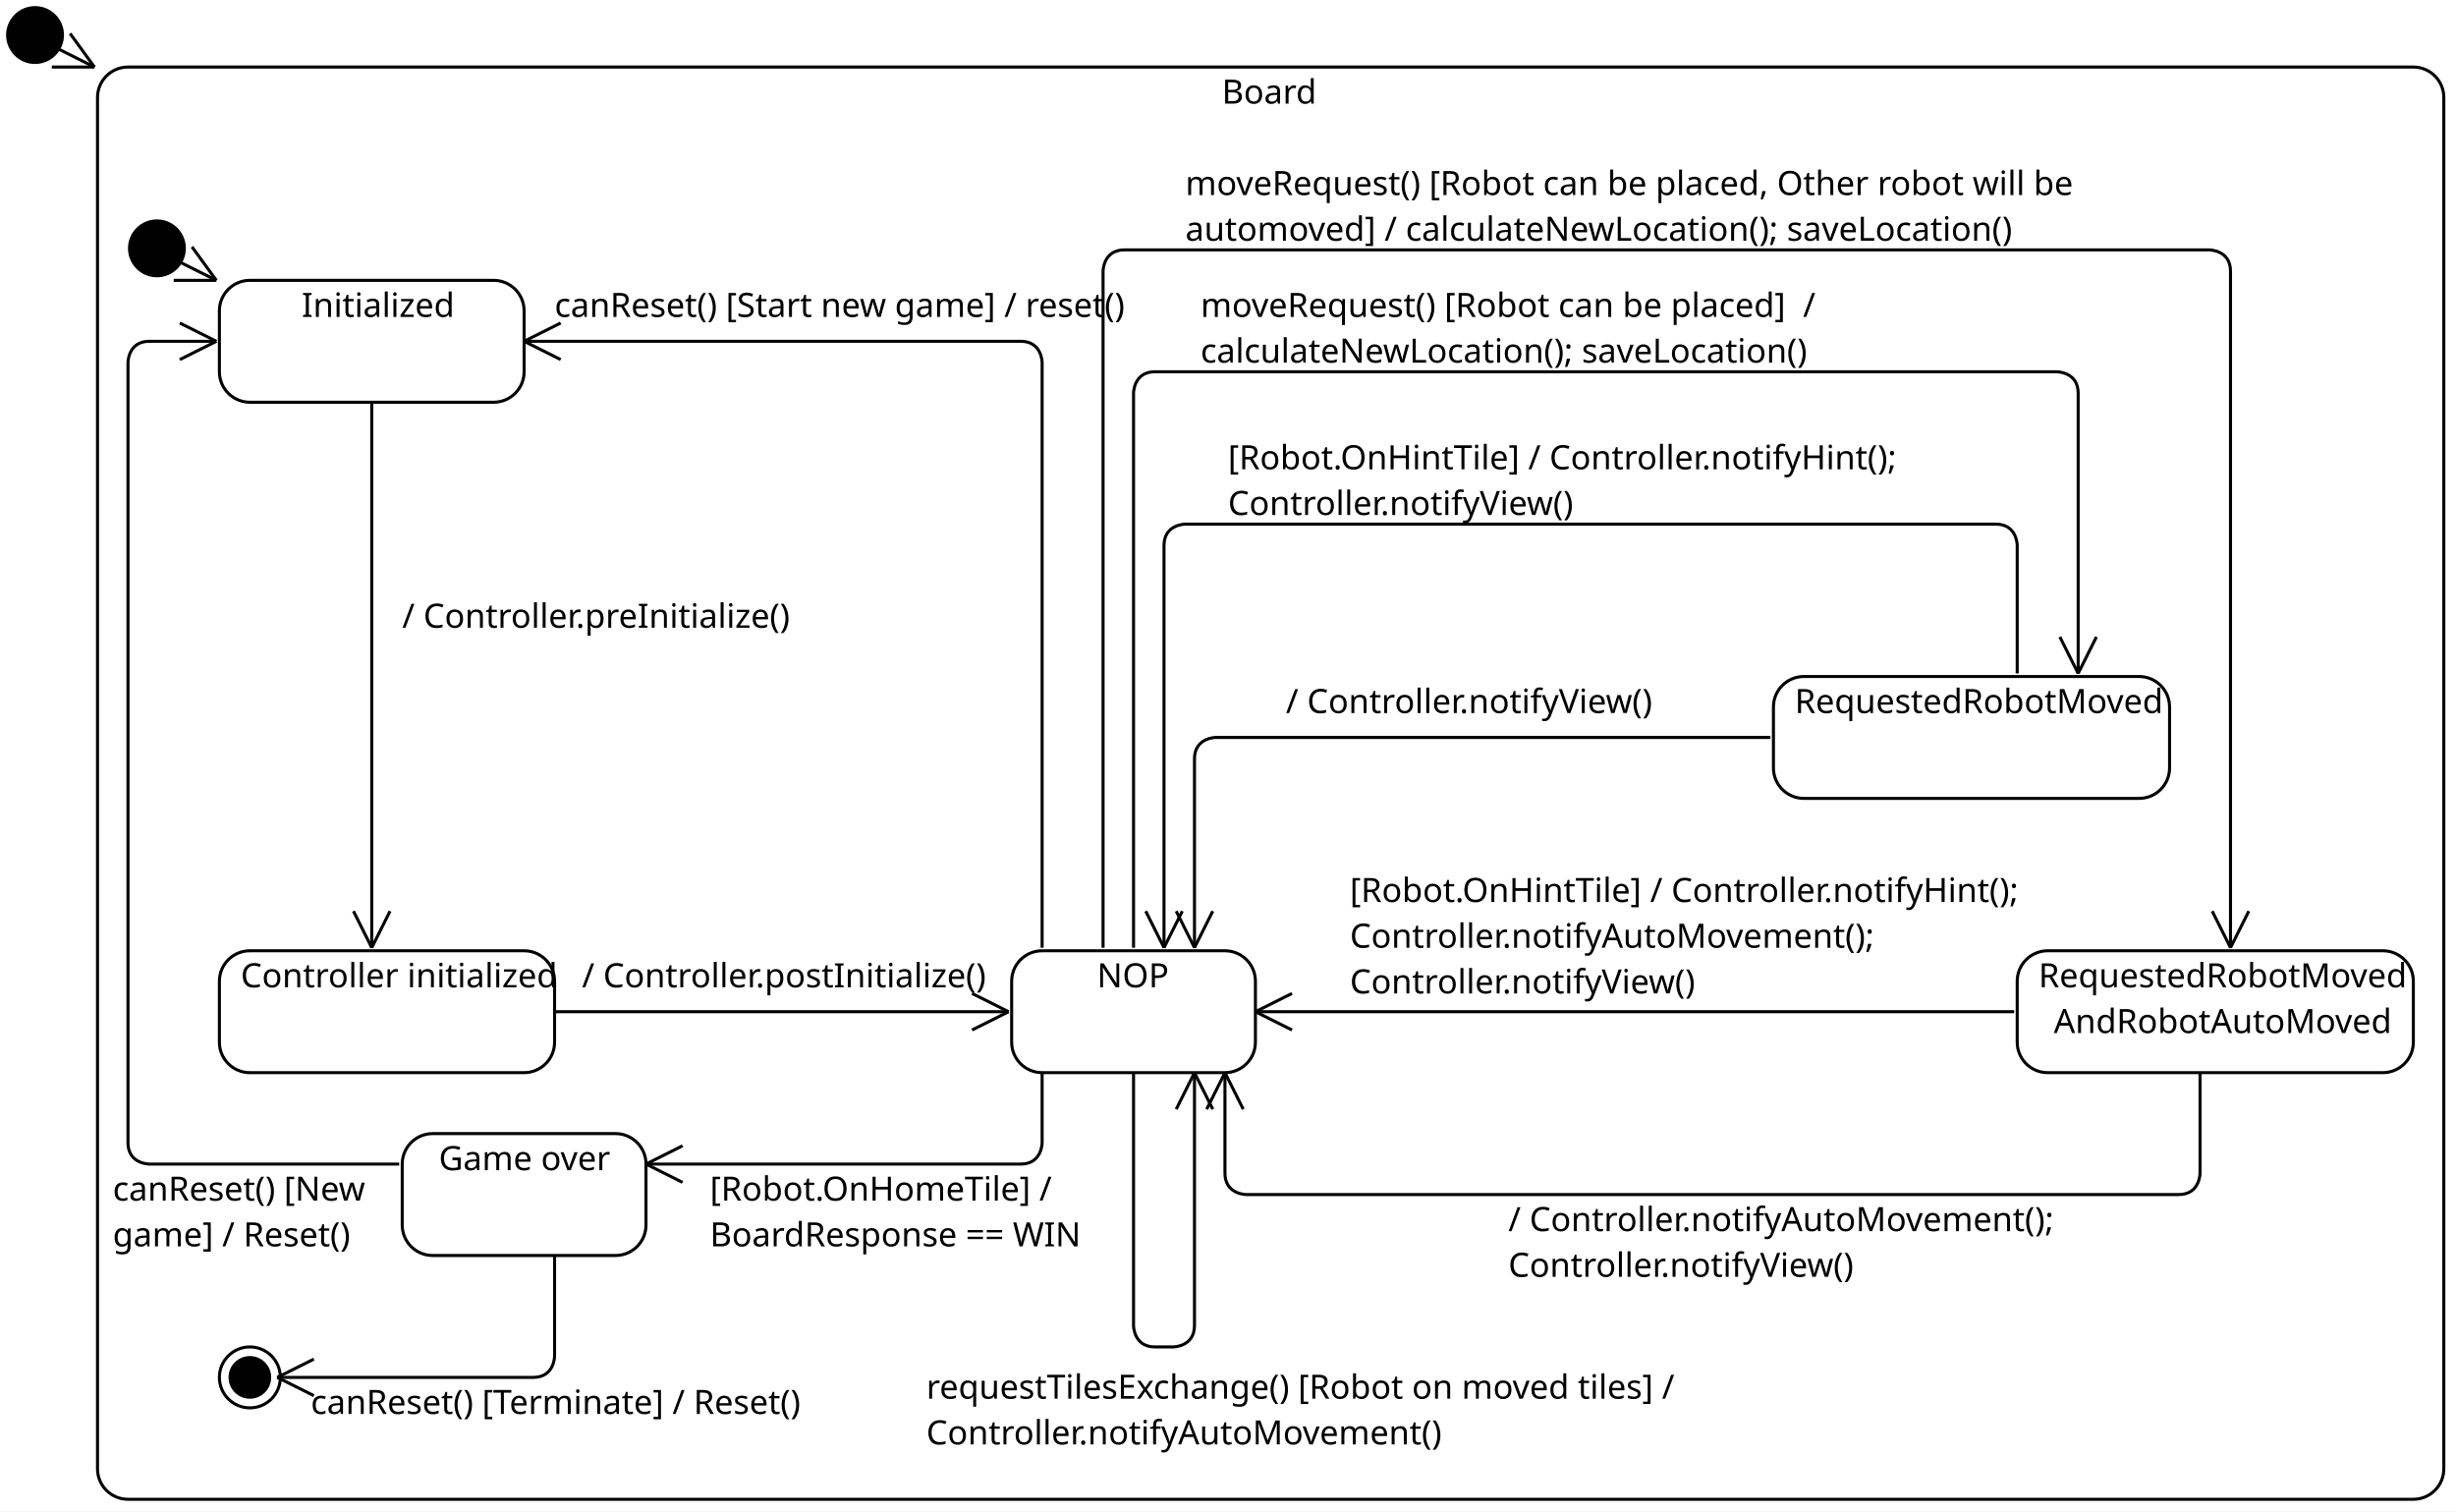
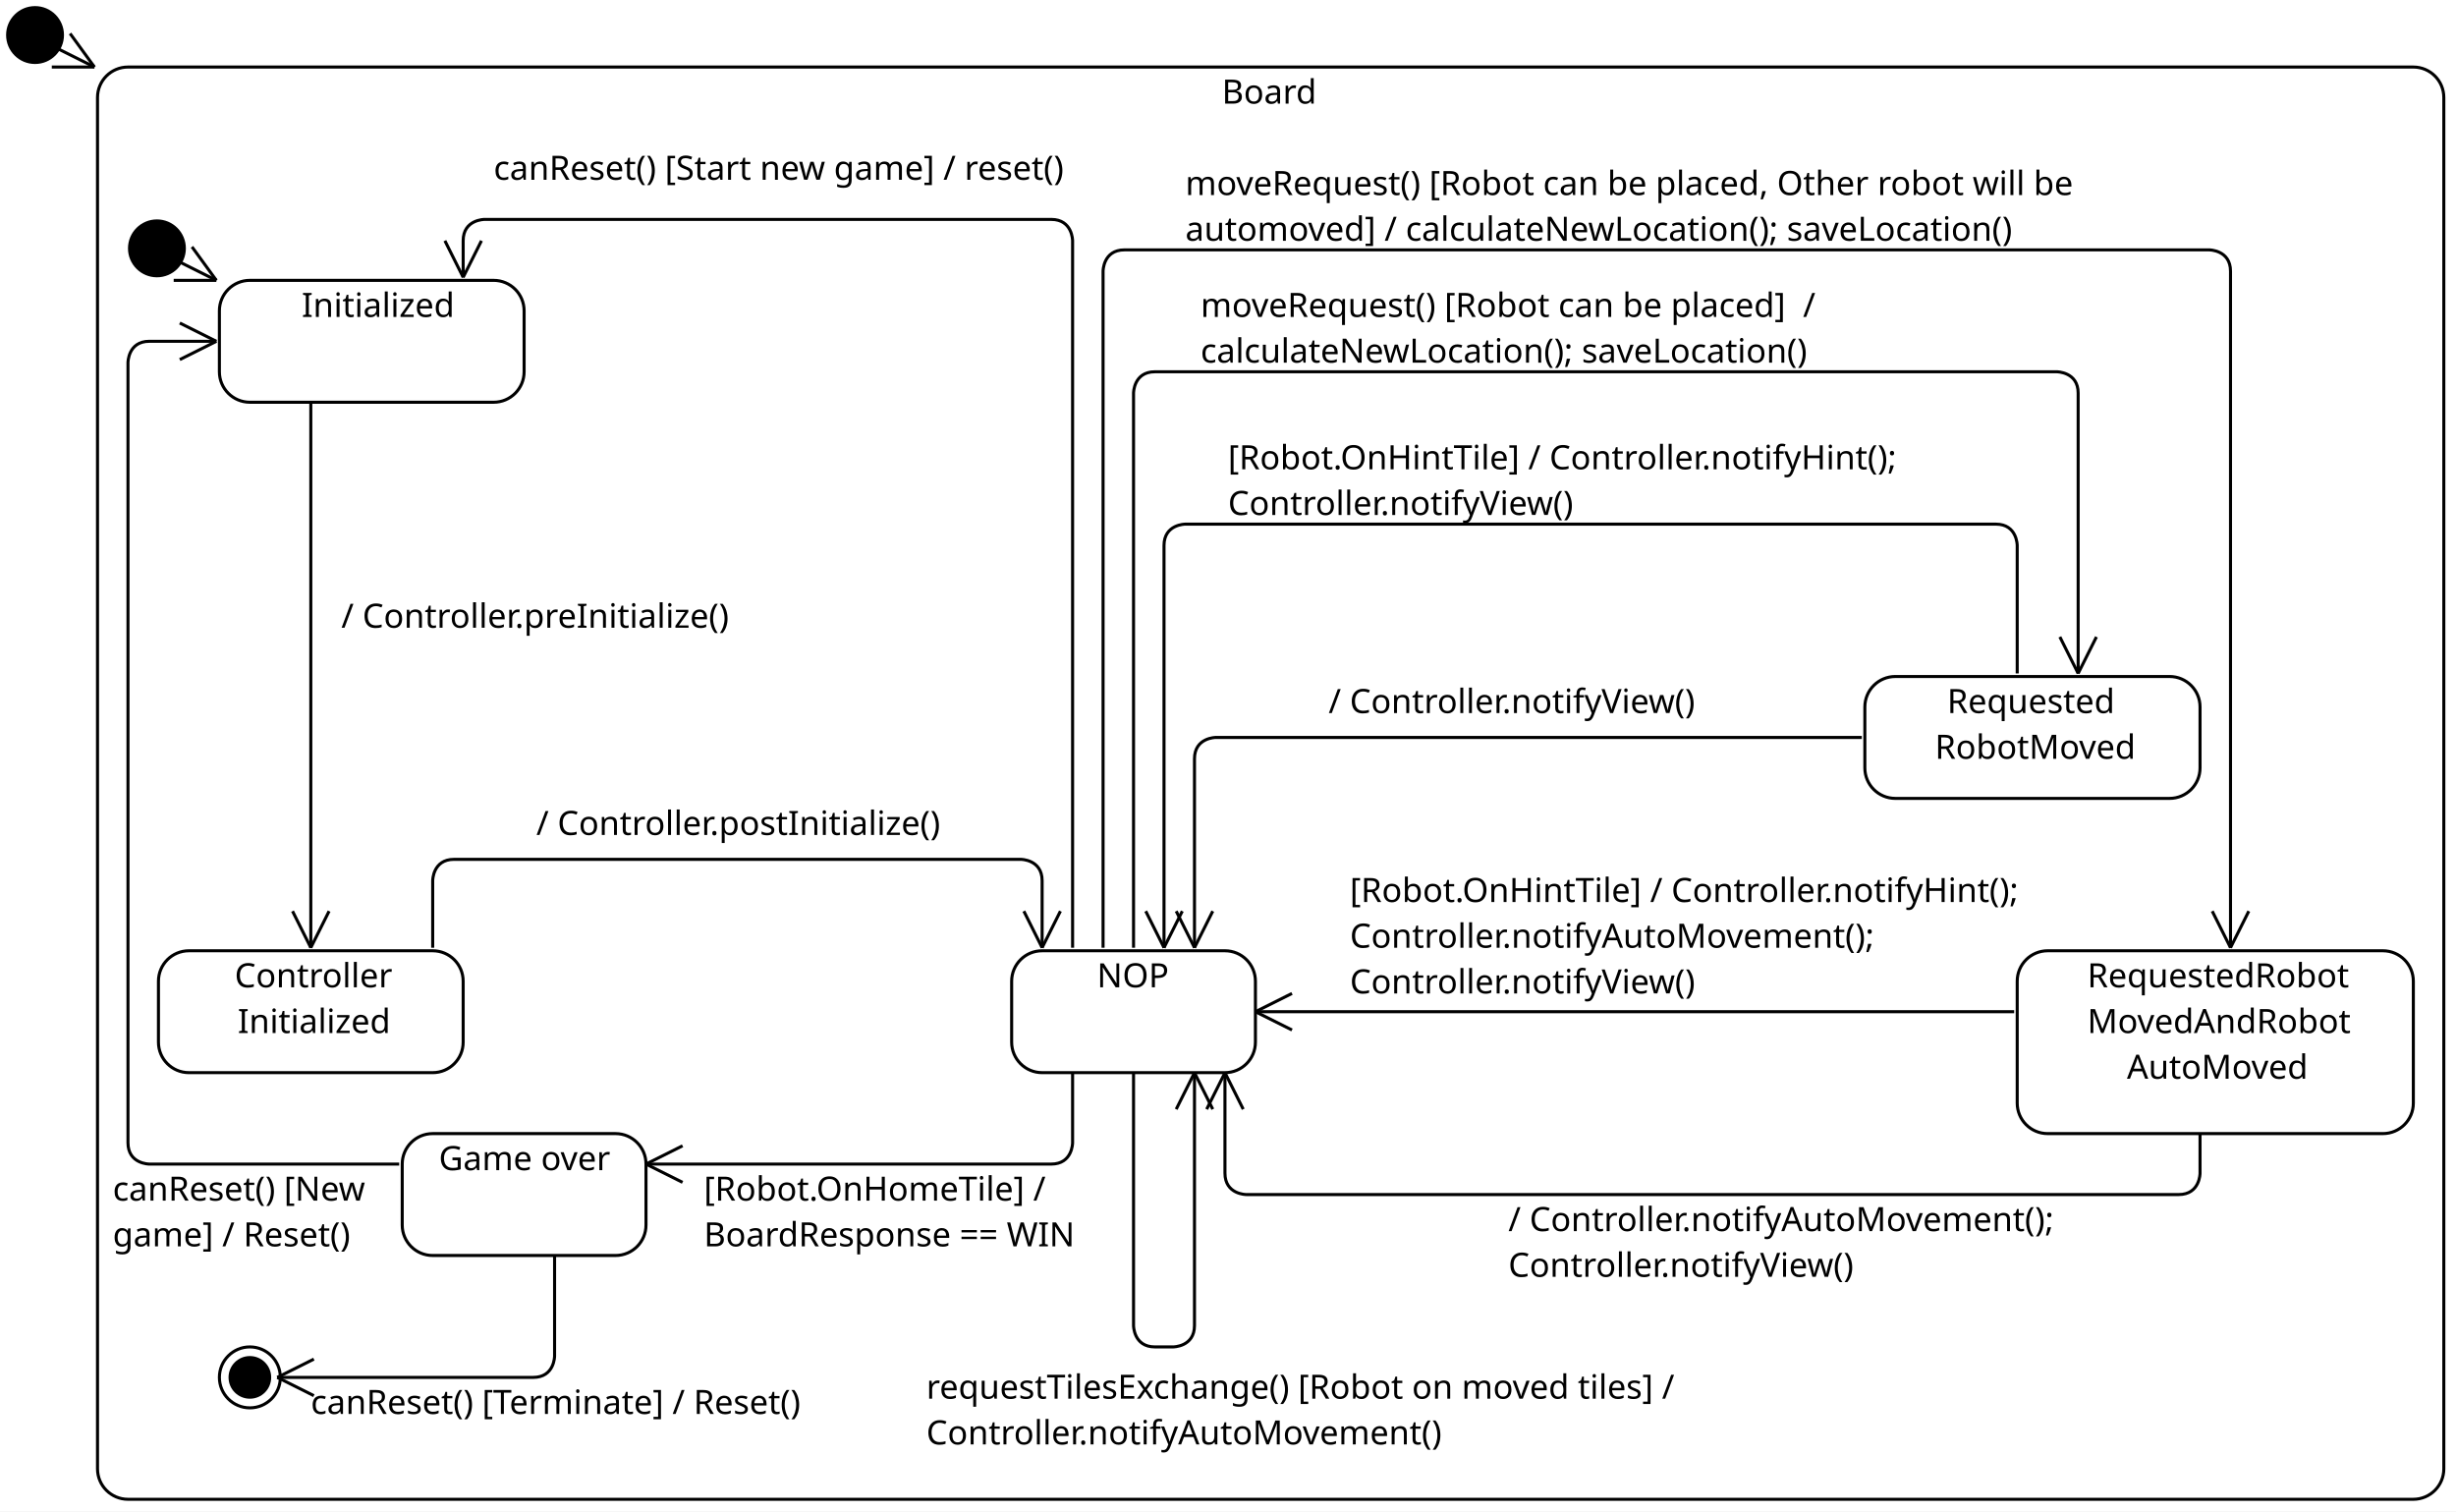
<svg xmlns="http://www.w3.org/2000/svg" fill-opacity="0" color-rendering="auto" color-interpolation="auto" stroke="rgb(0,0,0)" text-rendering="auto" stroke-linecap="square" width="806" stroke-miterlimit="10" stroke-opacity="0" shape-rendering="auto" fill="rgb(0,0,0)" stroke-dasharray="none" font-weight="normal" stroke-width="1" height="496" font-family="'Dialog'" font-style="normal" stroke-linejoin="miter" font-size="12" stroke-dashoffset="0" image-rendering="auto">
  <defs id="genericDefs" />
  <g>
    <defs id="defs1">
      <clipPath clipPathUnits="userSpaceOnUse" id="clipPath1">
        <path d="M-7 -7 L781 -7 L781 481 L-7 481 L-7 -7 Z" />
      </clipPath>
      <clipPath clipPathUnits="userSpaceOnUse" id="clipPath2">
        <path d="M-7 -7 L781 -7 L781 466 L-7 466 L-7 -7 Z" />
      </clipPath>
      <clipPath clipPathUnits="userSpaceOnUse" id="clipPath3">
        <path d="M-7 -7 L111 -7 L111 51 L-7 51 L-7 -7 Z" />
      </clipPath>
      <clipPath clipPathUnits="userSpaceOnUse" id="clipPath4">
        <path d="M-7 -7 L31 -7 L31 31 L-7 31 L-7 -7 Z" />
      </clipPath>
      <clipPath clipPathUnits="userSpaceOnUse" id="clipPath5">
        <path d="M-7 -7 L91 -7 L91 51 L-7 51 L-7 -7 Z" />
      </clipPath>
      <clipPath clipPathUnits="userSpaceOnUse" id="clipPath6">
        <path d="M-7 -7 L121 -7 L121 51 L-7 51 L-7 -7 Z" />
      </clipPath>
      <clipPath clipPathUnits="userSpaceOnUse" id="clipPath7">
-         <path d="M-7 -7 L141 -7 L141 51 L-7 51 L-7 -7 Z" />
+         <path d="M-7 -7 L141 -7 L141 71 L-7 71 L-7 -7 Z" />
      </clipPath>
      <clipPath clipPathUnits="userSpaceOnUse" id="clipPath8">
        <path d="M-80 -15 L160 -15 L160 30 L-80 30 L-80 -15 Z" />
      </clipPath>
      <clipPath clipPathUnits="userSpaceOnUse" id="clipPath9">
-         <path d="M-130 -30 L260 -30 L260 60 L-130 60 L-130 -30 Z" />
+         <path d="M-130 -45 L260 -45 L260 90 L-130 90 L-130 -45 Z" />
      </clipPath>
      <clipPath clipPathUnits="userSpaceOnUse" id="clipPath10">
-         <path d="M-130 -15 L260 -15 L260 30 L-130 30 L-130 -15 Z" />
+         <path d="M-110 -30 L220 -30 L220 60 L-110 60 L-110 -30 Z" />
      </clipPath>
      <clipPath clipPathUnits="userSpaceOnUse" id="clipPath11">
-         <path d="M-110 -15 L220 -15 L220 30 L-110 30 L-110 -15 Z" />
+         <path d="M-100 -30 L200 -30 L200 60 L-100 60 L-100 -30 Z" />
      </clipPath>
      <clipPath clipPathUnits="userSpaceOnUse" id="clipPath12">
        <path d="M-100 -15 L200 -15 L200 30 L-100 30 L-100 -15 Z" />
      </clipPath>
      <clipPath clipPathUnits="userSpaceOnUse" id="clipPath13">
        <path d="M-770 -15 L1540 -15 L1540 30 L-770 30 L-770 -15 Z" />
      </clipPath>
      <clipPath clipPathUnits="userSpaceOnUse" id="clipPath14">
        <path d="M0 0 L124 0 L124 194 L0 194 L0 0 Z" />
      </clipPath>
      <clipPath clipPathUnits="userSpaceOnUse" id="clipPath15">
-         <path d="M0 0 L253 0 L253 104 L0 104 L0 0 Z" />
+         <path d="M0 0 L304 0 L304 133 L0 133 L0 0 Z" />
      </clipPath>
      <clipPath clipPathUnits="userSpaceOnUse" id="clipPath16">
-         <path d="M0 0 L234 0 L234 134 L0 134 L0 0 Z" />
+         <path d="M0 0 L244 0 L244 134 L0 134 L0 0 Z" />
      </clipPath>
      <clipPath clipPathUnits="userSpaceOnUse" id="clipPath17">
        <path d="M0 0 L195 0 L195 144 L0 144 L0 0 Z" />
      </clipPath>
      <clipPath clipPathUnits="userSpaceOnUse" id="clipPath18">
        <path d="M0 0 L116 0 L116 110 L0 110 L0 0 Z" />
      </clipPath>
      <clipPath clipPathUnits="userSpaceOnUse" id="clipPath19">
-         <path d="M0 0 L274 0 L274 303 L0 303 L0 0 Z" />
+         <path d="M0 0 L304 0 L304 343 L0 343 L0 0 Z" />
      </clipPath>
      <clipPath clipPathUnits="userSpaceOnUse" id="clipPath20">
        <path d="M0 0 L193 0 L193 374 L0 374 L0 0 Z" />
      </clipPath>
      <clipPath clipPathUnits="userSpaceOnUse" id="clipPath21">
        <path d="M0 0 L104 0 L104 283 L0 283 L0 0 Z" />
      </clipPath>
      <clipPath clipPathUnits="userSpaceOnUse" id="clipPath22">
        <path d="M0 0 L474 0 L474 333 L0 333 L0 0 Z" />
      </clipPath>
      <clipPath clipPathUnits="userSpaceOnUse" id="clipPath23">
        <path d="M0 0 L353 0 L353 104 L0 104 L0 0 Z" />
      </clipPath>
      <clipPath clipPathUnits="userSpaceOnUse" id="clipPath24">
        <path d="M0 0 L424 0 L424 144 L0 144 L0 0 Z" />
      </clipPath>
      <clipPath clipPathUnits="userSpaceOnUse" id="clipPath25">
        <path d="M0 0 L414 0 L414 293 L0 293 L0 0 Z" />
      </clipPath>
      <clipPath clipPathUnits="userSpaceOnUse" id="clipPath26">
        <path d="M0 0 L384 0 L384 243 L0 243 L0 0 Z" />
      </clipPath>
      <clipPath clipPathUnits="userSpaceOnUse" id="clipPath27">
-         <path d="M0 0 L293 0 L293 173 L0 173 L0 0 Z" />
+         <path d="M0 0 L323 0 L323 173 L0 173 L0 0 Z" />
      </clipPath>
      <clipPath clipPathUnits="userSpaceOnUse" id="clipPath28">
        <path d="M-134 -16 L268 -16 L268 32 L-134 32 L-134 -16 Z" />
      </clipPath>
      <clipPath clipPathUnits="userSpaceOnUse" id="clipPath29">
        <path d="M-230 -50 L460 -50 L460 100 L-230 100 L-230 -50 Z" />
      </clipPath>
      <clipPath clipPathUnits="userSpaceOnUse" id="clipPath30">
        <path d="M-220 -50 L440 -50 L440 100 L-220 100 L-220 -50 Z" />
      </clipPath>
      <clipPath clipPathUnits="userSpaceOnUse" id="clipPath31">
        <path d="M-200 -50 L400 -50 L400 100 L-200 100 L-200 -50 Z" />
      </clipPath>
      <clipPath clipPathUnits="userSpaceOnUse" id="clipPath32">
        <path d="M-270 -50 L540 -50 L540 100 L-270 100 L-270 -50 Z" />
      </clipPath>
      <clipPath clipPathUnits="userSpaceOnUse" id="clipPath33">
        <path d="M-320 -50 L640 -50 L640 100 L-320 100 L-320 -50 Z" />
      </clipPath>
      <clipPath clipPathUnits="userSpaceOnUse" id="clipPath34">
        <path d="M-140 -15 L280 -15 L280 30 L-140 30 L-140 -15 Z" />
      </clipPath>
      <clipPath clipPathUnits="userSpaceOnUse" id="clipPath35">
        <path d="M-120 -50 L240 -50 L240 100 L-120 100 L-120 -50 Z" />
      </clipPath>
      <clipPath clipPathUnits="userSpaceOnUse" id="clipPath36">
        <path d="M-201 -16 L402 -16 L402 32 L-201 32 L-201 -16 Z" />
      </clipPath>
      <clipPath clipPathUnits="userSpaceOnUse" id="clipPath37">
        <path d="M-178 -15 L356 -15 L356 30 L-178 30 L-178 -15 Z" />
      </clipPath>
      <clipPath clipPathUnits="userSpaceOnUse" id="clipPath38">
        <path d="M-140 -50 L280 -50 L280 100 L-140 100 L-140 -50 Z" />
      </clipPath>
      <clipPath clipPathUnits="userSpaceOnUse" id="clipPath39">
        <path d="M-145 -16 L290 -16 L290 32 L-145 32 L-145 -16 Z" />
      </clipPath>
      <clipPath clipPathUnits="userSpaceOnUse" id="clipPath40">
        <path d="M-260 -40 L520 -40 L520 80 L-260 80 L-260 -40 Z" />
      </clipPath>
    </defs>
    <g fill="white" text-rendering="geometricPrecision" fill-opacity="1" stroke-opacity="1" stroke="white">
      <rect x="0" width="806" height="496" y="0" stroke="none" />
    </g>
    <g font-size="11" stroke-linecap="butt" transform="translate(32,22)" fill-opacity="1" fill="black" text-rendering="geometricPrecision" font-family="sans-serif" stroke-linejoin="round" stroke="black" stroke-opacity="1" stroke-miterlimit="0">
      <rect x="0" y="0" clip-path="url(#clipPath1)" fill="none" width="770" rx="10" ry="10" height="470" />
    </g>
    <g font-size="11" stroke-linecap="butt" transform="translate(72,92)" fill-opacity="1" fill="black" text-rendering="geometricPrecision" font-family="sans-serif" stroke-linejoin="round" stroke="black" stroke-opacity="1" stroke-miterlimit="0">
      <rect x="0" y="0" clip-path="url(#clipPath3)" fill="none" width="100" rx="10" ry="10" height="40" />
    </g>
    <g font-size="11" transform="translate(42,72)" fill-opacity="1" fill="black" text-rendering="geometricPrecision" font-family="sans-serif" stroke="black" stroke-opacity="1">
      <circle r="9.5" clip-path="url(#clipPath4)" cx="9.5" cy="9.5" stroke="none" />
    </g>
    <g font-size="11" stroke-linecap="butt" transform="translate(332,312)" fill-opacity="1" fill="black" text-rendering="geometricPrecision" font-family="sans-serif" stroke-linejoin="round" stroke="black" stroke-opacity="1" stroke-miterlimit="0">
      <rect x="0" y="0" clip-path="url(#clipPath5)" fill="none" width="80" rx="10" ry="10" height="40" />
    </g>
-     <g font-size="11" transform="translate(72,312)" fill-opacity="1" fill="white" text-rendering="geometricPrecision" font-family="sans-serif" stroke="white" stroke-opacity="1">
+     <g font-size="11" transform="translate(52,312)" fill-opacity="1" fill="white" text-rendering="geometricPrecision" font-family="sans-serif" stroke="white" stroke-opacity="1">
+       <rect x="0" y="0" clip-path="url(#clipPath3)" width="100" rx="10" ry="10" height="40" stroke="none" />
+     </g>
+     <g font-size="11" stroke-linecap="butt" transform="translate(52,312)" fill-opacity="1" fill="black" text-rendering="geometricPrecision" font-family="sans-serif" stroke-linejoin="round" stroke="black" stroke-opacity="1" stroke-miterlimit="0">
+       <rect x="0" y="0" clip-path="url(#clipPath3)" fill="none" width="100" rx="10" ry="10" height="40" />
+     </g>
+     <g font-size="11" transform="translate(612,222)" fill-opacity="1" fill="white" text-rendering="geometricPrecision" font-family="sans-serif" stroke="white" stroke-opacity="1">
      <rect x="0" y="0" clip-path="url(#clipPath6)" width="110" rx="10" ry="10" height="40" stroke="none" />
    </g>
-     <g font-size="11" stroke-linecap="butt" transform="translate(72,312)" fill-opacity="1" fill="black" text-rendering="geometricPrecision" font-family="sans-serif" stroke-linejoin="round" stroke="black" stroke-opacity="1" stroke-miterlimit="0">
+     <g font-size="11" stroke-linecap="butt" transform="translate(612,222)" fill-opacity="1" fill="black" text-rendering="geometricPrecision" font-family="sans-serif" stroke-linejoin="round" stroke="black" stroke-opacity="1" stroke-miterlimit="0">
      <rect x="0" y="0" clip-path="url(#clipPath6)" fill="none" width="110" rx="10" ry="10" height="40" />
    </g>
-     <g font-size="11" transform="translate(582,222)" fill-opacity="1" fill="white" text-rendering="geometricPrecision" font-family="sans-serif" stroke="white" stroke-opacity="1">
-       <rect x="0" y="0" clip-path="url(#clipPath7)" width="130" rx="10" ry="10" height="40" stroke="none" />
-     </g>
-     <g font-size="11" stroke-linecap="butt" transform="translate(582,222)" fill-opacity="1" fill="black" text-rendering="geometricPrecision" font-family="sans-serif" stroke-linejoin="round" stroke="black" stroke-opacity="1" stroke-miterlimit="0">
-       <rect x="0" y="0" clip-path="url(#clipPath7)" fill="none" width="130" rx="10" ry="10" height="40" />
-     </g>
    <g font-size="11" transform="translate(662,312)" fill-opacity="1" fill="white" text-rendering="geometricPrecision" font-family="sans-serif" stroke="white" stroke-opacity="1">
-       <rect x="0" y="0" clip-path="url(#clipPath7)" width="130" rx="10" ry="10" height="40" stroke="none" />
+       <rect x="0" y="0" clip-path="url(#clipPath7)" width="130" rx="10" ry="10" height="60" stroke="none" />
    </g>
    <g font-size="11" stroke-linecap="butt" transform="translate(662,312)" fill-opacity="1" fill="black" text-rendering="geometricPrecision" font-family="sans-serif" stroke-linejoin="round" stroke="black" stroke-opacity="1" stroke-miterlimit="0">
-       <rect x="0" y="0" clip-path="url(#clipPath7)" fill="none" width="130" rx="10" ry="10" height="40" />
+       <rect x="0" y="0" clip-path="url(#clipPath7)" fill="none" width="130" rx="10" ry="10" height="60" />
    </g>
    <g font-size="11" transform="translate(132,372)" fill-opacity="1" fill="white" text-rendering="geometricPrecision" font-family="sans-serif" stroke="white" stroke-opacity="1">
      <rect x="0" y="0" clip-path="url(#clipPath5)" width="80" rx="10" ry="10" height="40" stroke="none" />
    </g>
    <g font-size="11" stroke-linecap="butt" transform="translate(132,372)" fill-opacity="1" fill="black" text-rendering="geometricPrecision" font-family="sans-serif" stroke-linejoin="round" stroke="black" stroke-opacity="1" stroke-miterlimit="0">
      <rect x="0" y="0" clip-path="url(#clipPath5)" fill="none" width="80" rx="10" ry="10" height="40" />
    </g>
    <g font-size="11" transform="translate(72,442)" fill-opacity="1" fill="black" text-rendering="geometricPrecision" font-family="sans-serif" stroke="black" stroke-opacity="1">
      <circle r="7" clip-path="url(#clipPath4)" cx="10" cy="10" stroke="none" />
      <circle stroke-linecap="butt" clip-path="url(#clipPath4)" fill="none" stroke-linejoin="round" r="10" cx="10" cy="10" stroke-miterlimit="0" />
    </g>
    <g font-size="11" transform="translate(2,2)" fill-opacity="1" fill="black" text-rendering="geometricPrecision" font-family="sans-serif" stroke="black" stroke-opacity="1">
      <circle r="9.5" clip-path="url(#clipPath4)" cx="9.5" cy="9.5" stroke="none" />
    </g>
    <g font-size="11" transform="translate(132,372)" fill-opacity="1" fill="black" text-rendering="geometricPrecision" font-family="sans-serif" stroke="black" stroke-opacity="1">
      <text x="12" xml:space="preserve" y="12" clip-path="url(#clipPath8)" stroke="none">Game over</text>
    </g>
    <g font-size="11" transform="translate(662,312)" fill-opacity="1" fill="black" text-rendering="geometricPrecision" font-family="sans-serif" stroke="black" stroke-opacity="1">
-       <text x="7" xml:space="preserve" y="12" clip-path="url(#clipPath9)" stroke="none">RequestedRobotMoved</text>
-       <text x="12" xml:space="preserve" y="27" clip-path="url(#clipPath9)" stroke="none">AndRobotAutoMoved</text>
-     </g>
-     <g font-size="11" transform="translate(582,222)" fill-opacity="1" fill="black" text-rendering="geometricPrecision" font-family="sans-serif" stroke="black" stroke-opacity="1">
-       <text x="7" xml:space="preserve" y="12" clip-path="url(#clipPath10)" stroke="none">RequestedRobotMoved</text>
-     </g>
-     <g font-size="11" transform="translate(72,312)" fill-opacity="1" fill="black" text-rendering="geometricPrecision" font-family="sans-serif" stroke="black" stroke-opacity="1">
-       <text x="7" xml:space="preserve" y="12" clip-path="url(#clipPath11)" stroke="none">Controller initialized</text>
+       <text x="23" xml:space="preserve" y="12" clip-path="url(#clipPath9)" stroke="none">RequestedRobot</text>
+       <text x="23" xml:space="preserve" y="27" clip-path="url(#clipPath9)" stroke="none">MovedAndRobot</text>
+       <text x="36" xml:space="preserve" y="42" clip-path="url(#clipPath9)" stroke="none">AutoMoved</text>
+     </g>
+     <g font-size="11" transform="translate(612,222)" fill-opacity="1" fill="black" text-rendering="geometricPrecision" font-family="sans-serif" stroke="black" stroke-opacity="1">
+       <text x="27" xml:space="preserve" y="12" clip-path="url(#clipPath10)" stroke="none">Requested</text>
+       <text x="23" xml:space="preserve" y="27" clip-path="url(#clipPath10)" stroke="none">RobotMoved</text>
+     </g>
+     <g font-size="11" transform="translate(52,312)" fill-opacity="1" fill="black" text-rendering="geometricPrecision" font-family="sans-serif" stroke="black" stroke-opacity="1">
+       <text x="25" xml:space="preserve" y="12" clip-path="url(#clipPath11)" stroke="none">Controller</text>
+       <text x="26" xml:space="preserve" y="27" clip-path="url(#clipPath11)" stroke="none">Initialized</text>
    </g>
    <g font-size="11" transform="translate(332,312)" fill-opacity="1" fill="black" text-rendering="geometricPrecision" font-family="sans-serif" stroke="black" stroke-opacity="1">
      <text x="28" xml:space="preserve" y="12" clip-path="url(#clipPath8)" stroke="none">NOP</text>
    </g>
    <g font-size="11" transform="translate(72,92)" fill-opacity="1" fill="black" text-rendering="geometricPrecision" font-family="sans-serif" stroke="black" stroke-opacity="1">
      <text x="27" xml:space="preserve" y="12" clip-path="url(#clipPath12)" stroke="none">Initialized</text>
    </g>
    <g font-size="11" transform="translate(32,22)" fill-opacity="1" fill="black" text-rendering="geometricPrecision" font-family="sans-serif" stroke="black" stroke-opacity="1">
      <text x="369" xml:space="preserve" y="12" clip-path="url(#clipPath13)" stroke="none">Board</text>
    </g>
    <g font-size="11" stroke-linecap="butt" transform="translate(322,302)" fill-opacity="1" fill="black" text-rendering="geometricPrecision" font-family="sans-serif" stroke-linejoin="round" stroke="black" stroke-opacity="1">
      <path fill="none" d="M50 50 L50 133 C50 133 50 140 57 140 M57 140 L63 140 C63 140 70 140 70 133 M70 133 L70 50" clip-path="url(#clipPath14)" />
      <line y2="62" fill="none" x1="70" clip-path="url(#clipPath14)" x2="64" y1="50" />
      <line y2="62" fill="none" x1="70" clip-path="url(#clipPath14)" x2="76" y1="50" />
    </g>
-     <g font-size="11" stroke-linecap="butt" transform="translate(132,282)" fill-opacity="1" fill="black" text-rendering="geometricPrecision" font-family="sans-serif" stroke-linejoin="round" stroke="black" stroke-opacity="1">
-       <line y2="50" fill="none" x1="50" clip-path="url(#clipPath15)" x2="199" y1="50" />
-       <line y2="44" fill="none" x1="199" clip-path="url(#clipPath15)" x2="187" y1="50" />
-       <line y2="56" fill="none" x1="199" clip-path="url(#clipPath15)" x2="187" y1="50" />
+     <g font-size="11" stroke-linecap="butt" transform="translate(92,232)" fill-opacity="1" fill="black" text-rendering="geometricPrecision" font-family="sans-serif" stroke-linejoin="round" stroke="black" stroke-opacity="1">
+       <path fill="none" d="M50 79 L50 57 C50 57 50 50 57 50 M57 50 L243 50 C243 50 250 50 250 57 M250 57 L250 79" clip-path="url(#clipPath15)" />
+       <line y2="67" fill="none" x1="250" clip-path="url(#clipPath15)" x2="256" y1="79" />
+       <line y2="67" fill="none" x1="250" clip-path="url(#clipPath15)" x2="244" y1="79" />
    </g>
    <g font-size="11" stroke-linecap="butt" transform="translate(162,302)" fill-opacity="1" fill="black" text-rendering="geometricPrecision" font-family="sans-serif" stroke-linejoin="round" stroke="black" stroke-opacity="1">
-       <path fill="none" d="M180 50 L180 73 C180 73 180 80 173 80 M173 80 L50 80" clip-path="url(#clipPath16)" />
+       <path fill="none" d="M190 50 L190 73 C190 73 190 80 183 80 M183 80 L50 80" clip-path="url(#clipPath16)" />
      <line y2="86" fill="none" x1="50" clip-path="url(#clipPath16)" x2="62" y1="80" />
      <line y2="74" fill="none" x1="50" clip-path="url(#clipPath16)" x2="62" y1="80" />
    </g>
    <g font-size="11" stroke-linecap="butt" transform="translate(41,362)" fill-opacity="1" fill="black" text-rendering="geometricPrecision" font-family="sans-serif" stroke-linejoin="round" stroke="black" stroke-opacity="1">
      <path fill="none" d="M141 50 L141 83 C141 83 141 90 134 90 M134 90 L50 90" clip-path="url(#clipPath17)" />
      <line y2="96" fill="none" x1="50" clip-path="url(#clipPath17)" x2="62" y1="90" />
      <line y2="84" fill="none" x1="50" clip-path="url(#clipPath17)" x2="62" y1="90" />
    </g>
    <g font-size="11" stroke-linecap="butt" transform="translate(9,36)" fill-opacity="1" fill="black" text-rendering="geometricPrecision" font-family="sans-serif" stroke-linejoin="round" stroke="black" stroke-opacity="1">
      <line y2="56" fill="none" x1="50" clip-path="url(#clipPath18)" x2="62" y1="50" />
      <line y2="45" fill="none" x1="62" clip-path="url(#clipPath18)" x2="54" y1="56" />
      <line y2="56" fill="none" x1="62" clip-path="url(#clipPath18)" x2="48" y1="56" />
    </g>
-     <g font-size="11" stroke-linecap="butt" transform="translate(122,62)" fill-opacity="1" fill="black" text-rendering="geometricPrecision" font-family="sans-serif" stroke-linejoin="round" stroke="black" stroke-opacity="1">
-       <path fill="none" d="M220 249 L220 57 C220 57 220 50 213 50 M213 50 L50 50" clip-path="url(#clipPath19)" />
-       <line y2="56" fill="none" x1="50" clip-path="url(#clipPath19)" x2="62" y1="50" />
-       <line y2="44" fill="none" x1="50" clip-path="url(#clipPath19)" x2="62" y1="50" />
+     <g font-size="11" stroke-linecap="butt" transform="translate(102,22)" fill-opacity="1" fill="black" text-rendering="geometricPrecision" font-family="sans-serif" stroke-linejoin="round" stroke="black" stroke-opacity="1">
+       <path fill="none" d="M250 289 L250 57 C250 57 250 50 243 50 M243 50 L57 50 C57 50 50 50 50 57 M50 57 L50 69" clip-path="url(#clipPath19)" />
+       <line y2="57" fill="none" x1="50" clip-path="url(#clipPath19)" x2="56" y1="69" />
+       <line y2="57" fill="none" x1="50" clip-path="url(#clipPath19)" x2="44" y1="69" />
    </g>
    <g font-size="11" stroke-linecap="butt" transform="translate(-8,62)" fill-opacity="1" fill="black" text-rendering="geometricPrecision" font-family="sans-serif" stroke-linejoin="round" stroke="black" stroke-opacity="1">
      <path fill="none" d="M139 320 L57 320 C57 320 50 320 50 313 M50 313 L50 57 C50 57 50 50 57 50 M57 50 L79 50" clip-path="url(#clipPath20)" />
      <line y2="44" fill="none" x1="79" clip-path="url(#clipPath20)" x2="67" y1="50" />
      <line y2="56" fill="none" x1="79" clip-path="url(#clipPath20)" x2="67" y1="50" />
    </g>
-     <g font-size="11" stroke-linecap="butt" transform="translate(72,82)" fill-opacity="1" fill="black" text-rendering="geometricPrecision" font-family="sans-serif" stroke-linejoin="round" stroke="black" stroke-opacity="1">
+     <g font-size="11" stroke-linecap="butt" transform="translate(52,82)" fill-opacity="1" fill="black" text-rendering="geometricPrecision" font-family="sans-serif" stroke-linejoin="round" stroke="black" stroke-opacity="1">
      <line y2="229" fill="none" x1="50" clip-path="url(#clipPath21)" x2="50" y1="50" />
      <line y2="217" fill="none" x1="50" clip-path="url(#clipPath21)" x2="56" y1="229" />
      <line y2="217" fill="none" x1="50" clip-path="url(#clipPath21)" x2="44" y1="229" />
    </g>
    <g font-size="11" stroke-linecap="butt" transform="translate(312,32)" fill-opacity="1" fill="black" text-rendering="geometricPrecision" font-family="sans-serif" stroke-linejoin="round" stroke="black" stroke-opacity="1">
      <path fill="none" d="M50 279 L50 57 C50 57 50 50 57 50 M57 50 L413 50 C413 50 420 50 420 57 M420 57 L420 279" clip-path="url(#clipPath22)" />
      <line y2="267" fill="none" x1="420" clip-path="url(#clipPath22)" x2="426" y1="279" />
      <line y2="267" fill="none" x1="420" clip-path="url(#clipPath22)" x2="414" y1="279" />
    </g>
    <g font-size="11" stroke-linecap="butt" transform="translate(362,282)" fill-opacity="1" fill="black" text-rendering="geometricPrecision" font-family="sans-serif" stroke-linejoin="round" stroke="black" stroke-opacity="1">
      <line y2="50" fill="none" x1="299" clip-path="url(#clipPath23)" x2="50" y1="50" />
      <line y2="56" fill="none" x1="50" clip-path="url(#clipPath23)" x2="62" y1="50" />
      <line y2="44" fill="none" x1="50" clip-path="url(#clipPath23)" x2="62" y1="50" />
    </g>
    <g font-size="11" stroke-linecap="butt" transform="translate(352,302)" fill-opacity="1" fill="black" text-rendering="geometricPrecision" font-family="sans-serif" stroke-linejoin="round" stroke="black" stroke-opacity="1">
-       <path fill="none" d="M370 50 L370 83 C370 83 370 90 363 90 M363 90 L57 90 C57 90 50 90 50 83 M50 83 L50 50" clip-path="url(#clipPath24)" />
+       <path fill="none" d="M370 70 L370 83 C370 83 370 90 363 90 M363 90 L57 90 C57 90 50 90 50 83 M50 83 L50 50" clip-path="url(#clipPath24)" />
      <line y2="62" fill="none" x1="50" clip-path="url(#clipPath24)" x2="44" y1="50" />
      <line y2="62" fill="none" x1="50" clip-path="url(#clipPath24)" x2="56" y1="50" />
    </g>
    <g font-size="11" stroke-linecap="butt" transform="translate(322,72)" fill-opacity="1" fill="black" text-rendering="geometricPrecision" font-family="sans-serif" stroke-linejoin="round" stroke="black" stroke-opacity="1">
      <path fill="none" d="M50 239 L50 57 C50 57 50 50 57 50 M57 50 L353 50 C353 50 360 50 360 57 M360 57 L360 149" clip-path="url(#clipPath25)" />
      <line y2="137" fill="none" x1="360" clip-path="url(#clipPath25)" x2="366" y1="149" />
      <line y2="137" fill="none" x1="360" clip-path="url(#clipPath25)" x2="354" y1="149" />
    </g>
    <g font-size="11" stroke-linecap="butt" transform="translate(332,122)" fill-opacity="1" fill="black" text-rendering="geometricPrecision" font-family="sans-serif" stroke-linejoin="round" stroke="black" stroke-opacity="1">
      <path fill="none" d="M330 99 L330 57 C330 57 330 50 323 50 M323 50 L57 50 C57 50 50 50 50 57 M50 57 L50 189" clip-path="url(#clipPath26)" />
      <line y2="177" fill="none" x1="50" clip-path="url(#clipPath26)" x2="56" y1="189" />
      <line y2="177" fill="none" x1="50" clip-path="url(#clipPath26)" x2="44" y1="189" />
    </g>
    <g font-size="11" stroke-linecap="butt" transform="translate(342,192)" fill-opacity="1" fill="black" text-rendering="geometricPrecision" font-family="sans-serif" stroke-linejoin="round" stroke="black" stroke-opacity="1">
-       <path fill="none" d="M239 50 L57 50 C57 50 50 50 50 57 M50 57 L50 119" clip-path="url(#clipPath27)" />
+       <path fill="none" d="M269 50 L57 50 C57 50 50 50 50 57 M50 57 L50 119" clip-path="url(#clipPath27)" />
      <line y2="107" fill="none" x1="50" clip-path="url(#clipPath27)" x2="56" y1="119" />
      <line y2="107" fill="none" x1="50" clip-path="url(#clipPath27)" x2="44" y1="119" />
    </g>
    <g font-size="11" stroke-linecap="butt" transform="translate(-31,-34)" fill-opacity="1" fill="black" text-rendering="geometricPrecision" font-family="sans-serif" stroke-linejoin="round" stroke="black" stroke-opacity="1">
      <line y2="56" fill="none" x1="50" clip-path="url(#clipPath18)" x2="62" y1="50" />
      <line y2="45" fill="none" x1="62" clip-path="url(#clipPath18)" x2="54" y1="56" />
      <line y2="56" fill="none" x1="62" clip-path="url(#clipPath18)" x2="48" y1="56" />
    </g>
-     <g font-size="11" transform="translate(412,222)" fill-opacity="1" fill="black" text-rendering="geometricPrecision" font-family="sans-serif" stroke="black" stroke-opacity="1">
+     <g font-size="11" transform="translate(426,222)" fill-opacity="1" fill="black" text-rendering="geometricPrecision" font-family="sans-serif" stroke="black" stroke-opacity="1">
      <text x="10" xml:space="preserve" y="12" clip-path="url(#clipPath28)" stroke="none">/ Controller.notifyView()</text>
    </g>
    <g font-size="11" transform="translate(392,132)" fill-opacity="1" fill="black" text-rendering="geometricPrecision" font-family="sans-serif" stroke="black" stroke-opacity="1">
      <text x="11" xml:space="preserve" y="22" clip-path="url(#clipPath29)" stroke="none">[Robot.OnHintTile] / Controller.notifyHint();</text>
      <text x="11" xml:space="preserve" y="37" clip-path="url(#clipPath29)" stroke="none">Controller.notifyView()</text>
    </g>
    <g font-size="11" transform="translate(382,82)" fill-opacity="1" fill="black" text-rendering="geometricPrecision" font-family="sans-serif" stroke="black" stroke-opacity="1">
      <text x="12" xml:space="preserve" y="22" clip-path="url(#clipPath30)" stroke="none">moveRequest() [Robot can be placed]  /</text>
      <text x="12" xml:space="preserve" y="37" clip-path="url(#clipPath30)" stroke="none">calculateNewLocation(); saveLocation()</text>
    </g>
    <g font-size="11" transform="translate(481,382)" fill-opacity="1" fill="black" text-rendering="geometricPrecision" font-family="sans-serif" stroke="black" stroke-opacity="1">
      <text x="14" xml:space="preserve" y="22" clip-path="url(#clipPath31)" stroke="none">/ Controller.notifyAutoMovement();</text>
      <text x="14" xml:space="preserve" y="37" clip-path="url(#clipPath31)" stroke="none">Controller.notifyView()</text>
    </g>
    <g font-size="11" transform="translate(412,282)" fill-opacity="1" fill="black" text-rendering="geometricPrecision" font-family="sans-serif" stroke="black" stroke-opacity="1">
      <text x="31" xml:space="preserve" y="14" clip-path="url(#clipPath32)" stroke="none">[Robot.OnHintTile] / Controller.notifyHint();</text>
      <text x="31" xml:space="preserve" y="29" clip-path="url(#clipPath32)" stroke="none">Controller.notifyAutoMovement();</text>
      <text x="31" xml:space="preserve" y="44" clip-path="url(#clipPath32)" stroke="none">Controller.notifyView()</text>
    </g>
    <g font-size="11" transform="translate(368,42)" fill-opacity="1" fill="black" text-rendering="geometricPrecision" font-family="sans-serif" stroke="black" stroke-opacity="1">
      <text x="21" xml:space="preserve" y="22" clip-path="url(#clipPath33)" stroke="none">moveRequest() [Robot can be placed, Other robot will be</text>
      <text x="21" xml:space="preserve" y="37" clip-path="url(#clipPath33)" stroke="none">automoved] / calculateNewLocation(); saveLocation()</text>
    </g>
-     <g font-size="11" transform="translate(122,194)" fill-opacity="1" fill="black" text-rendering="geometricPrecision" font-family="sans-serif" stroke="black" stroke-opacity="1">
+     <g font-size="11" transform="translate(102,194)" fill-opacity="1" fill="black" text-rendering="geometricPrecision" font-family="sans-serif" stroke="black" stroke-opacity="1">
      <text x="10" xml:space="preserve" y="12" clip-path="url(#clipPath34)" stroke="none">/ Controller.preInitialize()</text>
    </g>
    <g font-size="11" transform="translate(18,372)" fill-opacity="1" fill="black" text-rendering="geometricPrecision" font-family="sans-serif" stroke="black" stroke-opacity="1">
      <text x="19" xml:space="preserve" y="22" clip-path="url(#clipPath35)" stroke="none">canReset() [New</text>
      <text x="19" xml:space="preserve" y="37" clip-path="url(#clipPath35)" stroke="none">game] / Reset()</text>
    </g>
-     <g font-size="11" transform="translate(172,92)" fill-opacity="1" fill="black" text-rendering="geometricPrecision" font-family="sans-serif" stroke="black" stroke-opacity="1">
+     <g font-size="11" transform="translate(152,47)" fill-opacity="1" fill="black" text-rendering="geometricPrecision" font-family="sans-serif" stroke="black" stroke-opacity="1">
      <text x="10" xml:space="preserve" y="12" clip-path="url(#clipPath36)" stroke="none">canReset() [Start new game] / reset()</text>
    </g>
    <g font-size="11" transform="translate(92,452)" fill-opacity="1" fill="black" text-rendering="geometricPrecision" font-family="sans-serif" stroke="black" stroke-opacity="1">
      <text x="10" xml:space="preserve" y="12" clip-path="url(#clipPath37)" stroke="none">canReset() [Terminate] / Reset()</text>
    </g>
-     <g font-size="11" transform="translate(224,372)" fill-opacity="1" fill="black" text-rendering="geometricPrecision" font-family="sans-serif" stroke="black" stroke-opacity="1">
+     <g font-size="11" transform="translate(222,372)" fill-opacity="1" fill="black" text-rendering="geometricPrecision" font-family="sans-serif" stroke="black" stroke-opacity="1">
      <text x="9" xml:space="preserve" y="22" clip-path="url(#clipPath38)" stroke="none">[Robot.OnHomeTile] /</text>
      <text x="9" xml:space="preserve" y="37" clip-path="url(#clipPath38)" stroke="none">BoardResponse == WIN</text>
    </g>
-     <g font-size="11" transform="translate(181,312)" fill-opacity="1" fill="black" text-rendering="geometricPrecision" font-family="sans-serif" stroke="black" stroke-opacity="1">
+     <g font-size="11" transform="translate(166,262)" fill-opacity="1" fill="black" text-rendering="geometricPrecision" font-family="sans-serif" stroke="black" stroke-opacity="1">
      <text x="10" xml:space="preserve" y="12" clip-path="url(#clipPath39)" stroke="none">/ Controller.postInitialize()</text>
    </g>
    <g font-size="11" transform="translate(292,442)" fill-opacity="1" fill="black" text-rendering="geometricPrecision" font-family="sans-serif" stroke="black" stroke-opacity="1">
      <text x="12" xml:space="preserve" y="17" clip-path="url(#clipPath40)" stroke="none">requestTilesExchange() [Robot on moved tiles] /</text>
      <text x="12" xml:space="preserve" y="32" clip-path="url(#clipPath40)" stroke="none">Controller.notifyAutoMovement()</text>
    </g>
    <g font-size="10" transform="rotate(-45) translate(-351.0719,0)" fill-opacity="1" fill="rgb(120,120,120)" text-rendering="geometricPrecision" stroke="rgb(120,120,120)" stroke-opacity="1" />
  </g>
</svg>
